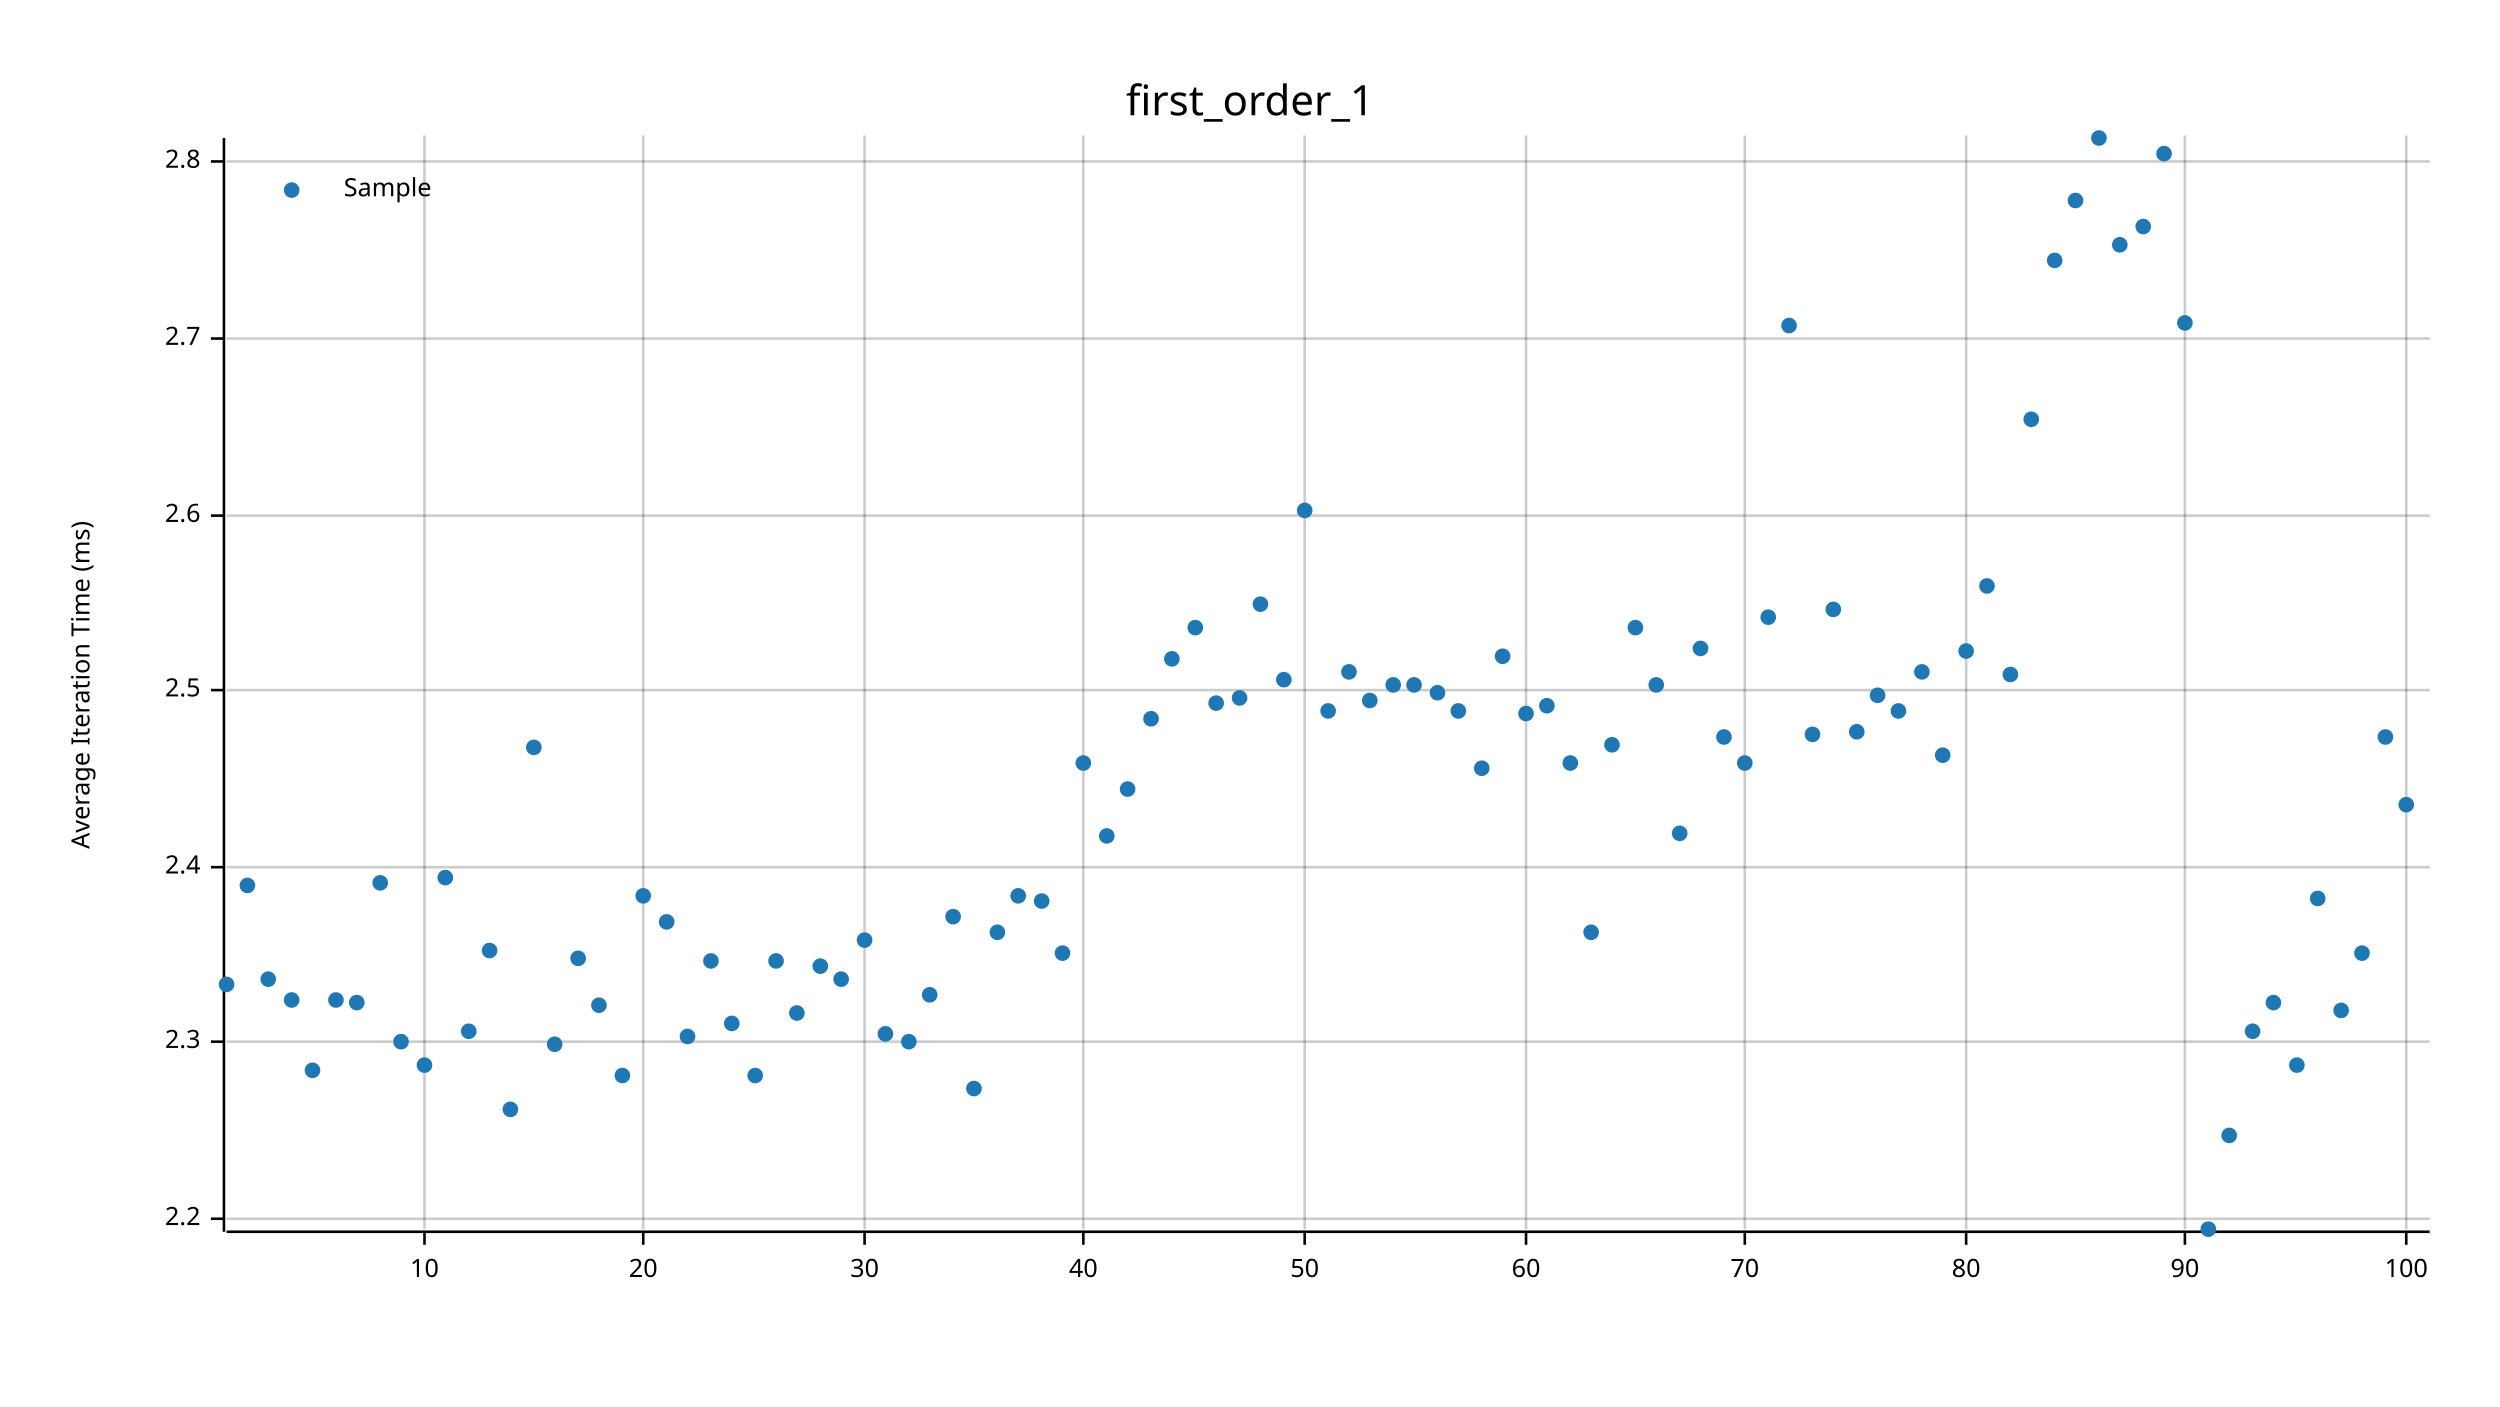
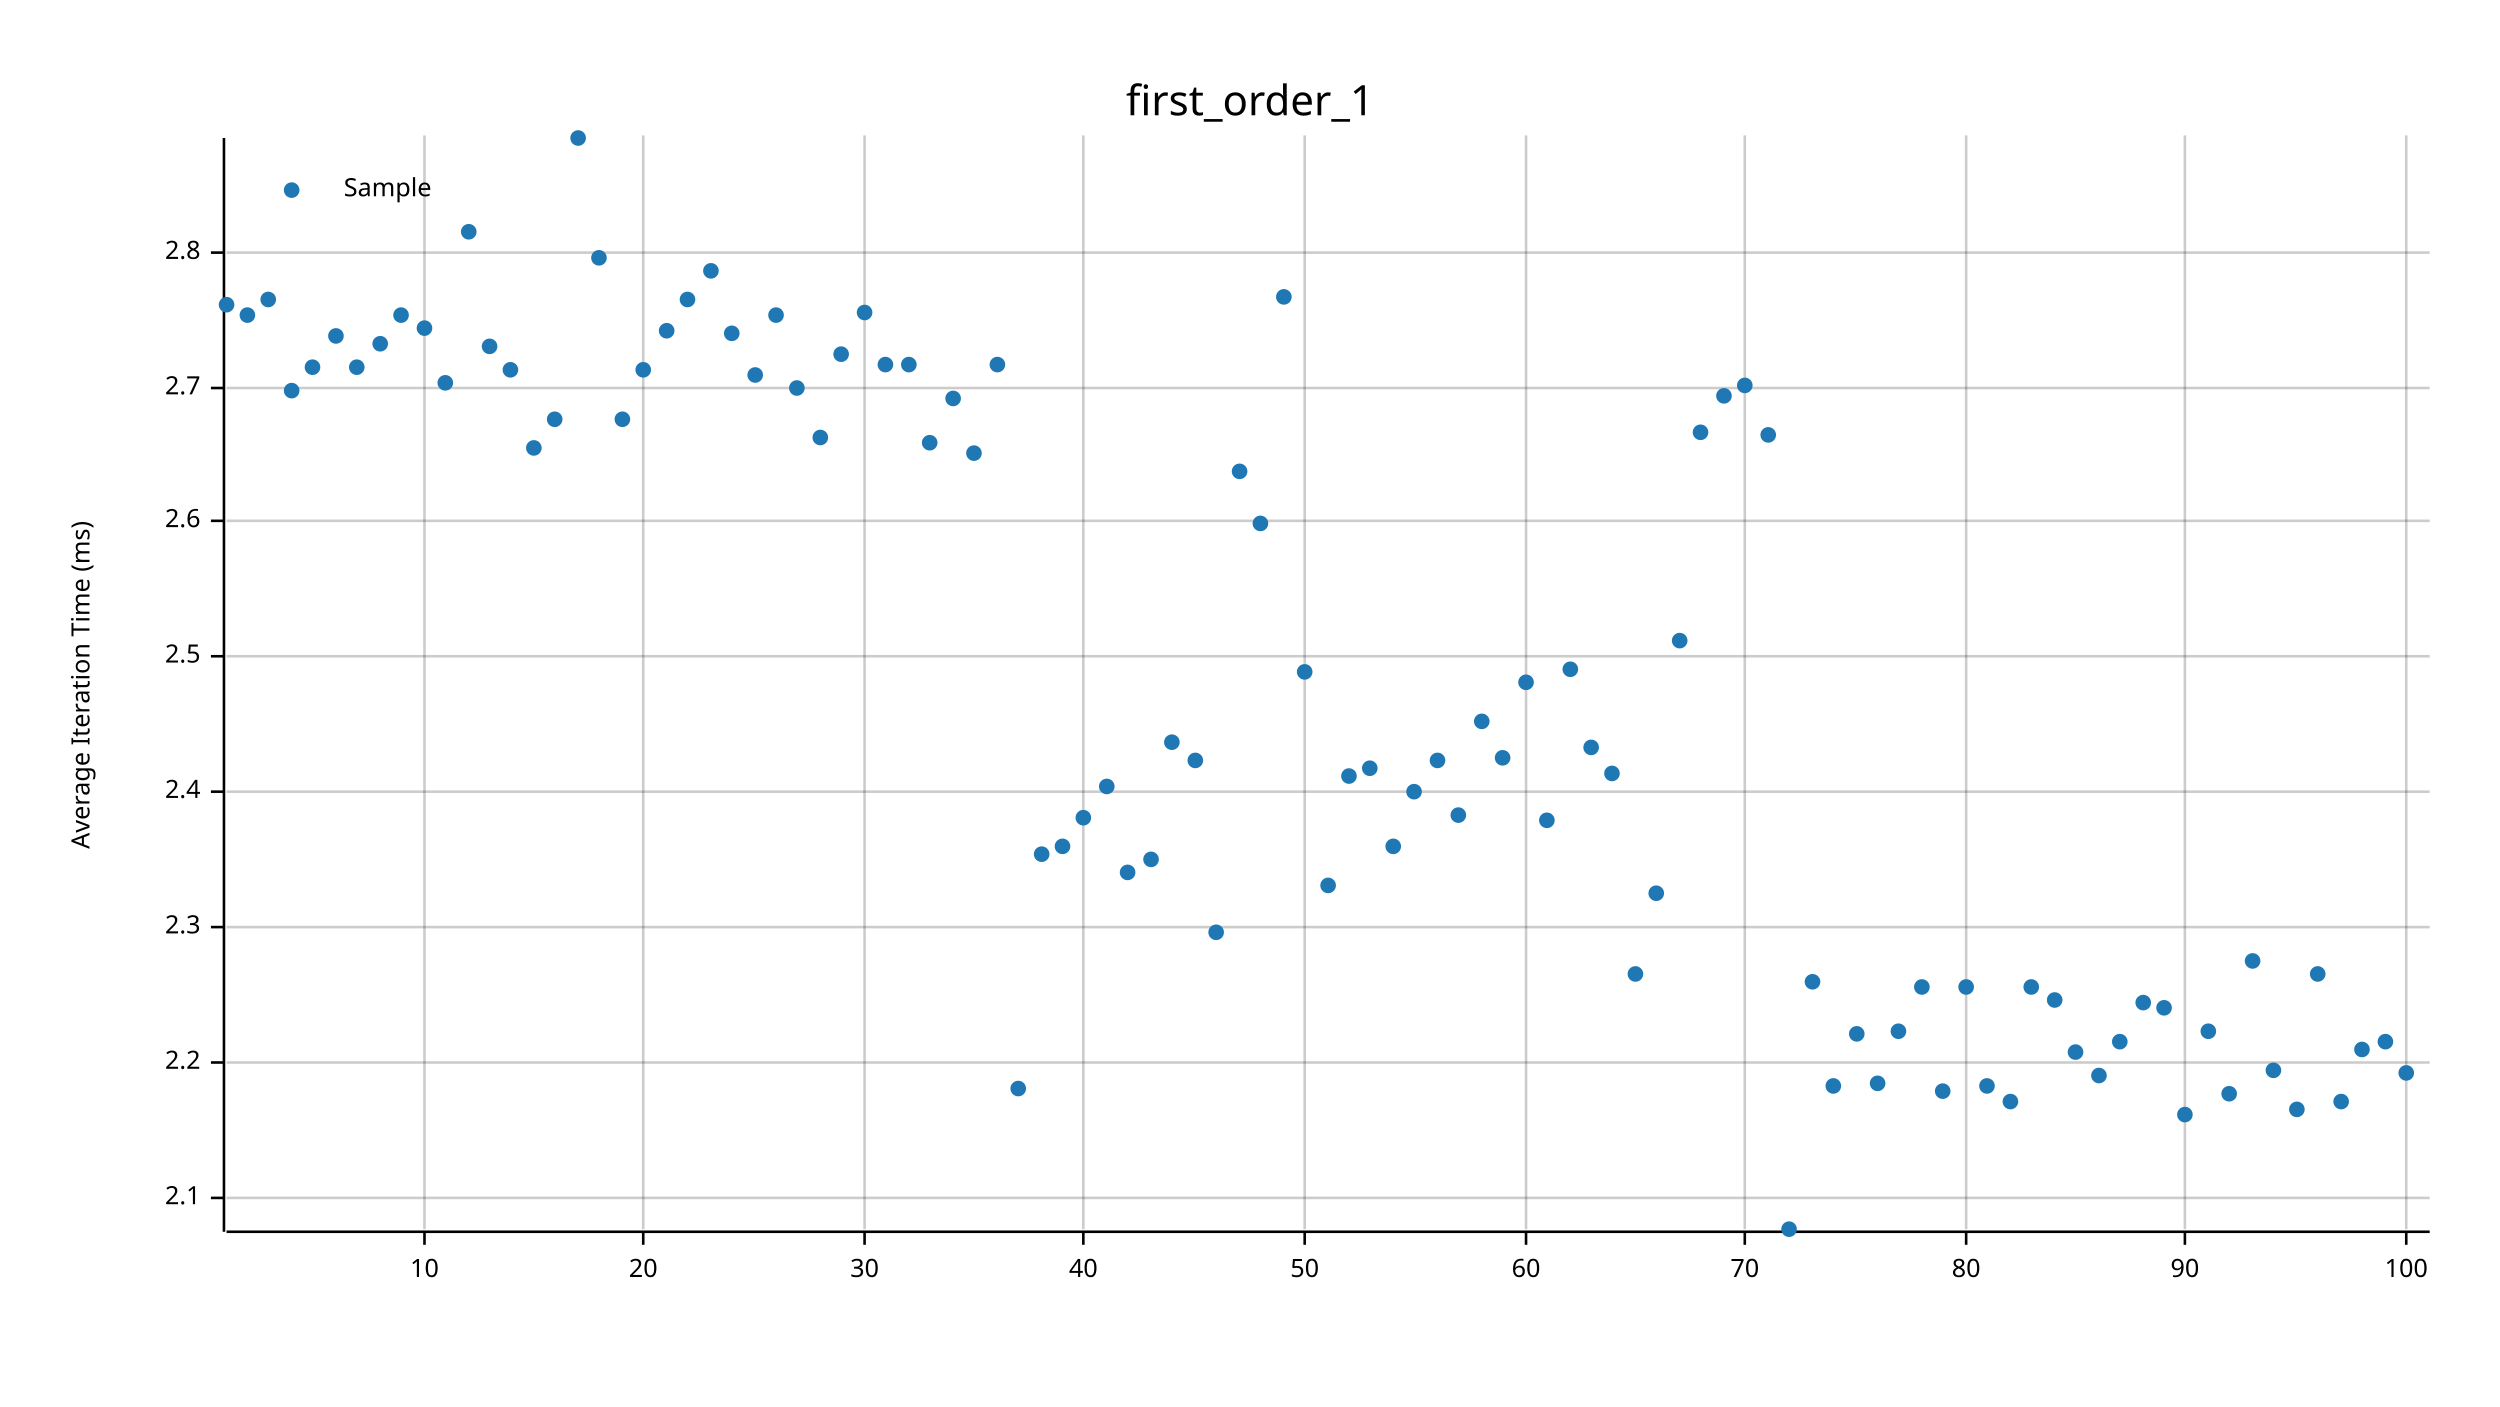
<svg xmlns="http://www.w3.org/2000/svg" width="960" height="540" viewBox="0 0 960 540">
  <text x="480" y="32" dy="0.76em" text-anchor="middle" font-family="sans-serif" font-size="16.129" opacity="1" fill="#000000">
first_order_1
</text>
  <text x="27" y="263" dy="0.76em" text-anchor="middle" font-family="sans-serif" font-size="9.677" opacity="1" fill="#000000" transform="rotate(270, 27, 263)">
Average Iteration Time (ms)
</text>
  <line opacity="0.2" stroke="#000000" stroke-width="1" x1="163" y1="472" x2="163" y2="52" />
  <line opacity="0.2" stroke="#000000" stroke-width="1" x1="247" y1="472" x2="247" y2="52" />
  <line opacity="0.2" stroke="#000000" stroke-width="1" x1="332" y1="472" x2="332" y2="52" />
  <line opacity="0.2" stroke="#000000" stroke-width="1" x1="416" y1="472" x2="416" y2="52" />
  <line opacity="0.2" stroke="#000000" stroke-width="1" x1="501" y1="472" x2="501" y2="52" />
  <line opacity="0.2" stroke="#000000" stroke-width="1" x1="586" y1="472" x2="586" y2="52" />
  <line opacity="0.2" stroke="#000000" stroke-width="1" x1="670" y1="472" x2="670" y2="52" />
  <line opacity="0.2" stroke="#000000" stroke-width="1" x1="755" y1="472" x2="755" y2="52" />
  <line opacity="0.2" stroke="#000000" stroke-width="1" x1="839" y1="472" x2="839" y2="52" />
  <line opacity="0.2" stroke="#000000" stroke-width="1" x1="924" y1="472" x2="924" y2="52" />
-   <line opacity="0.2" stroke="#000000" stroke-width="1" x1="87" y1="468" x2="933" y2="468" />
-   <line opacity="0.2" stroke="#000000" stroke-width="1" x1="87" y1="400" x2="933" y2="400" />
-   <line opacity="0.2" stroke="#000000" stroke-width="1" x1="87" y1="333" x2="933" y2="333" />
-   <line opacity="0.2" stroke="#000000" stroke-width="1" x1="87" y1="265" x2="933" y2="265" />
-   <line opacity="0.2" stroke="#000000" stroke-width="1" x1="87" y1="198" x2="933" y2="198" />
-   <line opacity="0.2" stroke="#000000" stroke-width="1" x1="87" y1="130" x2="933" y2="130" />
-   <line opacity="0.2" stroke="#000000" stroke-width="1" x1="87" y1="62" x2="933" y2="62" />
+   <line opacity="0.2" stroke="#000000" stroke-width="1" x1="87" y1="460" x2="933" y2="460" />
+   <line opacity="0.2" stroke="#000000" stroke-width="1" x1="87" y1="408" x2="933" y2="408" />
+   <line opacity="0.2" stroke="#000000" stroke-width="1" x1="87" y1="356" x2="933" y2="356" />
+   <line opacity="0.2" stroke="#000000" stroke-width="1" x1="87" y1="304" x2="933" y2="304" />
+   <line opacity="0.2" stroke="#000000" stroke-width="1" x1="87" y1="252" x2="933" y2="252" />
+   <line opacity="0.2" stroke="#000000" stroke-width="1" x1="87" y1="200" x2="933" y2="200" />
+   <line opacity="0.2" stroke="#000000" stroke-width="1" x1="87" y1="149" x2="933" y2="149" />
+   <line opacity="0.2" stroke="#000000" stroke-width="1" x1="87" y1="97" x2="933" y2="97" />
  <polyline fill="none" opacity="1" stroke="#000000" stroke-width="1" points="86,53 86,473 " />
-   <text x="77" y="468" dy="0.5ex" text-anchor="end" font-family="sans-serif" font-size="9.677" opacity="1" fill="#000000">
+   <text x="77" y="460" dy="0.5ex" text-anchor="end" font-family="sans-serif" font-size="9.677" opacity="1" fill="#000000">
+ 2.1
+ </text>
+   <polyline fill="none" opacity="1" stroke="#000000" stroke-width="1" points="81,460 86,460 " />
+   <text x="77" y="408" dy="0.5ex" text-anchor="end" font-family="sans-serif" font-size="9.677" opacity="1" fill="#000000">
2.2
</text>
-   <polyline fill="none" opacity="1" stroke="#000000" stroke-width="1" points="81,468 86,468 " />
-   <text x="77" y="400" dy="0.5ex" text-anchor="end" font-family="sans-serif" font-size="9.677" opacity="1" fill="#000000">
+   <polyline fill="none" opacity="1" stroke="#000000" stroke-width="1" points="81,408 86,408 " />
+   <text x="77" y="356" dy="0.5ex" text-anchor="end" font-family="sans-serif" font-size="9.677" opacity="1" fill="#000000">
2.3
</text>
-   <polyline fill="none" opacity="1" stroke="#000000" stroke-width="1" points="81,400 86,400 " />
-   <text x="77" y="333" dy="0.5ex" text-anchor="end" font-family="sans-serif" font-size="9.677" opacity="1" fill="#000000">
+   <polyline fill="none" opacity="1" stroke="#000000" stroke-width="1" points="81,356 86,356 " />
+   <text x="77" y="304" dy="0.5ex" text-anchor="end" font-family="sans-serif" font-size="9.677" opacity="1" fill="#000000">
2.4
</text>
-   <polyline fill="none" opacity="1" stroke="#000000" stroke-width="1" points="81,333 86,333 " />
-   <text x="77" y="265" dy="0.5ex" text-anchor="end" font-family="sans-serif" font-size="9.677" opacity="1" fill="#000000">
+   <polyline fill="none" opacity="1" stroke="#000000" stroke-width="1" points="81,304 86,304 " />
+   <text x="77" y="252" dy="0.5ex" text-anchor="end" font-family="sans-serif" font-size="9.677" opacity="1" fill="#000000">
2.5
</text>
-   <polyline fill="none" opacity="1" stroke="#000000" stroke-width="1" points="81,265 86,265 " />
-   <text x="77" y="198" dy="0.5ex" text-anchor="end" font-family="sans-serif" font-size="9.677" opacity="1" fill="#000000">
+   <polyline fill="none" opacity="1" stroke="#000000" stroke-width="1" points="81,252 86,252 " />
+   <text x="77" y="200" dy="0.5ex" text-anchor="end" font-family="sans-serif" font-size="9.677" opacity="1" fill="#000000">
2.6
</text>
-   <polyline fill="none" opacity="1" stroke="#000000" stroke-width="1" points="81,198 86,198 " />
-   <text x="77" y="130" dy="0.5ex" text-anchor="end" font-family="sans-serif" font-size="9.677" opacity="1" fill="#000000">
+   <polyline fill="none" opacity="1" stroke="#000000" stroke-width="1" points="81,200 86,200 " />
+   <text x="77" y="149" dy="0.5ex" text-anchor="end" font-family="sans-serif" font-size="9.677" opacity="1" fill="#000000">
2.7
</text>
-   <polyline fill="none" opacity="1" stroke="#000000" stroke-width="1" points="81,130 86,130 " />
-   <text x="77" y="62" dy="0.5ex" text-anchor="end" font-family="sans-serif" font-size="9.677" opacity="1" fill="#000000">
+   <polyline fill="none" opacity="1" stroke="#000000" stroke-width="1" points="81,149 86,149 " />
+   <text x="77" y="97" dy="0.5ex" text-anchor="end" font-family="sans-serif" font-size="9.677" opacity="1" fill="#000000">
2.8
</text>
-   <polyline fill="none" opacity="1" stroke="#000000" stroke-width="1" points="81,62 86,62 " />
+   <polyline fill="none" opacity="1" stroke="#000000" stroke-width="1" points="81,97 86,97 " />
  <polyline fill="none" opacity="1" stroke="#000000" stroke-width="1" points="87,473 933,473 " />
  <text x="163" y="483" dy="0.76em" text-anchor="middle" font-family="sans-serif" font-size="9.677" opacity="1" fill="#000000">
10
</text>
  <polyline fill="none" opacity="1" stroke="#000000" stroke-width="1" points="163,473 163,478 " />
  <text x="247" y="483" dy="0.76em" text-anchor="middle" font-family="sans-serif" font-size="9.677" opacity="1" fill="#000000">
20
</text>
  <polyline fill="none" opacity="1" stroke="#000000" stroke-width="1" points="247,473 247,478 " />
  <text x="332" y="483" dy="0.76em" text-anchor="middle" font-family="sans-serif" font-size="9.677" opacity="1" fill="#000000">
30
</text>
  <polyline fill="none" opacity="1" stroke="#000000" stroke-width="1" points="332,473 332,478 " />
  <text x="416" y="483" dy="0.76em" text-anchor="middle" font-family="sans-serif" font-size="9.677" opacity="1" fill="#000000">
40
</text>
  <polyline fill="none" opacity="1" stroke="#000000" stroke-width="1" points="416,473 416,478 " />
  <text x="501" y="483" dy="0.76em" text-anchor="middle" font-family="sans-serif" font-size="9.677" opacity="1" fill="#000000">
50
</text>
  <polyline fill="none" opacity="1" stroke="#000000" stroke-width="1" points="501,473 501,478 " />
  <text x="586" y="483" dy="0.76em" text-anchor="middle" font-family="sans-serif" font-size="9.677" opacity="1" fill="#000000">
60
</text>
  <polyline fill="none" opacity="1" stroke="#000000" stroke-width="1" points="586,473 586,478 " />
  <text x="670" y="483" dy="0.76em" text-anchor="middle" font-family="sans-serif" font-size="9.677" opacity="1" fill="#000000">
70
</text>
  <polyline fill="none" opacity="1" stroke="#000000" stroke-width="1" points="670,473 670,478 " />
  <text x="755" y="483" dy="0.76em" text-anchor="middle" font-family="sans-serif" font-size="9.677" opacity="1" fill="#000000">
80
</text>
  <polyline fill="none" opacity="1" stroke="#000000" stroke-width="1" points="755,473 755,478 " />
  <text x="839" y="483" dy="0.76em" text-anchor="middle" font-family="sans-serif" font-size="9.677" opacity="1" fill="#000000">
90
</text>
  <polyline fill="none" opacity="1" stroke="#000000" stroke-width="1" points="839,473 839,478 " />
  <text x="924" y="483" dy="0.76em" text-anchor="middle" font-family="sans-serif" font-size="9.677" opacity="1" fill="#000000">
100
</text>
  <polyline fill="none" opacity="1" stroke="#000000" stroke-width="1" points="924,473 924,478 " />
-   <circle cx="87" cy="378" r="3" opacity="1" fill="#1F78B4" stroke="none" />
-   <circle cx="95" cy="340" r="3" opacity="1" fill="#1F78B4" stroke="none" />
-   <circle cx="103" cy="376" r="3" opacity="1" fill="#1F78B4" stroke="none" />
-   <circle cx="112" cy="384" r="3" opacity="1" fill="#1F78B4" stroke="none" />
-   <circle cx="120" cy="411" r="3" opacity="1" fill="#1F78B4" stroke="none" />
-   <circle cx="129" cy="384" r="3" opacity="1" fill="#1F78B4" stroke="none" />
-   <circle cx="137" cy="385" r="3" opacity="1" fill="#1F78B4" stroke="none" />
-   <circle cx="146" cy="339" r="3" opacity="1" fill="#1F78B4" stroke="none" />
-   <circle cx="154" cy="400" r="3" opacity="1" fill="#1F78B4" stroke="none" />
-   <circle cx="163" cy="409" r="3" opacity="1" fill="#1F78B4" stroke="none" />
-   <circle cx="171" cy="337" r="3" opacity="1" fill="#1F78B4" stroke="none" />
-   <circle cx="180" cy="396" r="3" opacity="1" fill="#1F78B4" stroke="none" />
-   <circle cx="188" cy="365" r="3" opacity="1" fill="#1F78B4" stroke="none" />
-   <circle cx="196" cy="426" r="3" opacity="1" fill="#1F78B4" stroke="none" />
-   <circle cx="205" cy="287" r="3" opacity="1" fill="#1F78B4" stroke="none" />
-   <circle cx="213" cy="401" r="3" opacity="1" fill="#1F78B4" stroke="none" />
-   <circle cx="222" cy="368" r="3" opacity="1" fill="#1F78B4" stroke="none" />
-   <circle cx="230" cy="386" r="3" opacity="1" fill="#1F78B4" stroke="none" />
-   <circle cx="239" cy="413" r="3" opacity="1" fill="#1F78B4" stroke="none" />
-   <circle cx="247" cy="344" r="3" opacity="1" fill="#1F78B4" stroke="none" />
-   <circle cx="256" cy="354" r="3" opacity="1" fill="#1F78B4" stroke="none" />
-   <circle cx="264" cy="398" r="3" opacity="1" fill="#1F78B4" stroke="none" />
-   <circle cx="273" cy="369" r="3" opacity="1" fill="#1F78B4" stroke="none" />
-   <circle cx="281" cy="393" r="3" opacity="1" fill="#1F78B4" stroke="none" />
-   <circle cx="290" cy="413" r="3" opacity="1" fill="#1F78B4" stroke="none" />
-   <circle cx="298" cy="369" r="3" opacity="1" fill="#1F78B4" stroke="none" />
-   <circle cx="306" cy="389" r="3" opacity="1" fill="#1F78B4" stroke="none" />
-   <circle cx="315" cy="371" r="3" opacity="1" fill="#1F78B4" stroke="none" />
-   <circle cx="323" cy="376" r="3" opacity="1" fill="#1F78B4" stroke="none" />
-   <circle cx="332" cy="361" r="3" opacity="1" fill="#1F78B4" stroke="none" />
-   <circle cx="340" cy="397" r="3" opacity="1" fill="#1F78B4" stroke="none" />
-   <circle cx="349" cy="400" r="3" opacity="1" fill="#1F78B4" stroke="none" />
-   <circle cx="357" cy="382" r="3" opacity="1" fill="#1F78B4" stroke="none" />
-   <circle cx="366" cy="352" r="3" opacity="1" fill="#1F78B4" stroke="none" />
-   <circle cx="374" cy="418" r="3" opacity="1" fill="#1F78B4" stroke="none" />
-   <circle cx="383" cy="358" r="3" opacity="1" fill="#1F78B4" stroke="none" />
-   <circle cx="391" cy="344" r="3" opacity="1" fill="#1F78B4" stroke="none" />
-   <circle cx="400" cy="346" r="3" opacity="1" fill="#1F78B4" stroke="none" />
-   <circle cx="408" cy="366" r="3" opacity="1" fill="#1F78B4" stroke="none" />
-   <circle cx="416" cy="293" r="3" opacity="1" fill="#1F78B4" stroke="none" />
-   <circle cx="425" cy="321" r="3" opacity="1" fill="#1F78B4" stroke="none" />
-   <circle cx="433" cy="303" r="3" opacity="1" fill="#1F78B4" stroke="none" />
-   <circle cx="442" cy="276" r="3" opacity="1" fill="#1F78B4" stroke="none" />
-   <circle cx="450" cy="253" r="3" opacity="1" fill="#1F78B4" stroke="none" />
-   <circle cx="459" cy="241" r="3" opacity="1" fill="#1F78B4" stroke="none" />
-   <circle cx="467" cy="270" r="3" opacity="1" fill="#1F78B4" stroke="none" />
-   <circle cx="476" cy="268" r="3" opacity="1" fill="#1F78B4" stroke="none" />
-   <circle cx="484" cy="232" r="3" opacity="1" fill="#1F78B4" stroke="none" />
-   <circle cx="493" cy="261" r="3" opacity="1" fill="#1F78B4" stroke="none" />
-   <circle cx="501" cy="196" r="3" opacity="1" fill="#1F78B4" stroke="none" />
-   <circle cx="510" cy="273" r="3" opacity="1" fill="#1F78B4" stroke="none" />
-   <circle cx="518" cy="258" r="3" opacity="1" fill="#1F78B4" stroke="none" />
-   <circle cx="526" cy="269" r="3" opacity="1" fill="#1F78B4" stroke="none" />
-   <circle cx="535" cy="263" r="3" opacity="1" fill="#1F78B4" stroke="none" />
-   <circle cx="543" cy="263" r="3" opacity="1" fill="#1F78B4" stroke="none" />
-   <circle cx="552" cy="266" r="3" opacity="1" fill="#1F78B4" stroke="none" />
-   <circle cx="560" cy="273" r="3" opacity="1" fill="#1F78B4" stroke="none" />
-   <circle cx="569" cy="295" r="3" opacity="1" fill="#1F78B4" stroke="none" />
-   <circle cx="577" cy="252" r="3" opacity="1" fill="#1F78B4" stroke="none" />
-   <circle cx="586" cy="274" r="3" opacity="1" fill="#1F78B4" stroke="none" />
-   <circle cx="594" cy="271" r="3" opacity="1" fill="#1F78B4" stroke="none" />
-   <circle cx="603" cy="293" r="3" opacity="1" fill="#1F78B4" stroke="none" />
-   <circle cx="611" cy="358" r="3" opacity="1" fill="#1F78B4" stroke="none" />
-   <circle cx="619" cy="286" r="3" opacity="1" fill="#1F78B4" stroke="none" />
-   <circle cx="628" cy="241" r="3" opacity="1" fill="#1F78B4" stroke="none" />
-   <circle cx="636" cy="263" r="3" opacity="1" fill="#1F78B4" stroke="none" />
-   <circle cx="645" cy="320" r="3" opacity="1" fill="#1F78B4" stroke="none" />
-   <circle cx="653" cy="249" r="3" opacity="1" fill="#1F78B4" stroke="none" />
-   <circle cx="662" cy="283" r="3" opacity="1" fill="#1F78B4" stroke="none" />
-   <circle cx="670" cy="293" r="3" opacity="1" fill="#1F78B4" stroke="none" />
-   <circle cx="679" cy="237" r="3" opacity="1" fill="#1F78B4" stroke="none" />
-   <circle cx="687" cy="125" r="3" opacity="1" fill="#1F78B4" stroke="none" />
-   <circle cx="696" cy="282" r="3" opacity="1" fill="#1F78B4" stroke="none" />
-   <circle cx="704" cy="234" r="3" opacity="1" fill="#1F78B4" stroke="none" />
-   <circle cx="713" cy="281" r="3" opacity="1" fill="#1F78B4" stroke="none" />
-   <circle cx="721" cy="267" r="3" opacity="1" fill="#1F78B4" stroke="none" />
-   <circle cx="729" cy="273" r="3" opacity="1" fill="#1F78B4" stroke="none" />
-   <circle cx="738" cy="258" r="3" opacity="1" fill="#1F78B4" stroke="none" />
-   <circle cx="746" cy="290" r="3" opacity="1" fill="#1F78B4" stroke="none" />
-   <circle cx="755" cy="250" r="3" opacity="1" fill="#1F78B4" stroke="none" />
-   <circle cx="763" cy="225" r="3" opacity="1" fill="#1F78B4" stroke="none" />
-   <circle cx="772" cy="259" r="3" opacity="1" fill="#1F78B4" stroke="none" />
-   <circle cx="780" cy="161" r="3" opacity="1" fill="#1F78B4" stroke="none" />
-   <circle cx="789" cy="100" r="3" opacity="1" fill="#1F78B4" stroke="none" />
-   <circle cx="797" cy="77" r="3" opacity="1" fill="#1F78B4" stroke="none" />
-   <circle cx="806" cy="53" r="3" opacity="1" fill="#1F78B4" stroke="none" />
-   <circle cx="814" cy="94" r="3" opacity="1" fill="#1F78B4" stroke="none" />
-   <circle cx="823" cy="87" r="3" opacity="1" fill="#1F78B4" stroke="none" />
-   <circle cx="831" cy="59" r="3" opacity="1" fill="#1F78B4" stroke="none" />
-   <circle cx="839" cy="124" r="3" opacity="1" fill="#1F78B4" stroke="none" />
-   <circle cx="848" cy="472" r="3" opacity="1" fill="#1F78B4" stroke="none" />
-   <circle cx="856" cy="436" r="3" opacity="1" fill="#1F78B4" stroke="none" />
-   <circle cx="865" cy="396" r="3" opacity="1" fill="#1F78B4" stroke="none" />
-   <circle cx="873" cy="385" r="3" opacity="1" fill="#1F78B4" stroke="none" />
-   <circle cx="882" cy="409" r="3" opacity="1" fill="#1F78B4" stroke="none" />
-   <circle cx="890" cy="345" r="3" opacity="1" fill="#1F78B4" stroke="none" />
-   <circle cx="899" cy="388" r="3" opacity="1" fill="#1F78B4" stroke="none" />
-   <circle cx="907" cy="366" r="3" opacity="1" fill="#1F78B4" stroke="none" />
-   <circle cx="916" cy="283" r="3" opacity="1" fill="#1F78B4" stroke="none" />
-   <circle cx="924" cy="309" r="3" opacity="1" fill="#1F78B4" stroke="none" />
+   <circle cx="87" cy="117" r="3" opacity="1" fill="#1F78B4" stroke="none" />
+   <circle cx="95" cy="121" r="3" opacity="1" fill="#1F78B4" stroke="none" />
+   <circle cx="103" cy="115" r="3" opacity="1" fill="#1F78B4" stroke="none" />
+   <circle cx="112" cy="150" r="3" opacity="1" fill="#1F78B4" stroke="none" />
+   <circle cx="120" cy="141" r="3" opacity="1" fill="#1F78B4" stroke="none" />
+   <circle cx="129" cy="129" r="3" opacity="1" fill="#1F78B4" stroke="none" />
+   <circle cx="137" cy="141" r="3" opacity="1" fill="#1F78B4" stroke="none" />
+   <circle cx="146" cy="132" r="3" opacity="1" fill="#1F78B4" stroke="none" />
+   <circle cx="154" cy="121" r="3" opacity="1" fill="#1F78B4" stroke="none" />
+   <circle cx="163" cy="126" r="3" opacity="1" fill="#1F78B4" stroke="none" />
+   <circle cx="171" cy="147" r="3" opacity="1" fill="#1F78B4" stroke="none" />
+   <circle cx="180" cy="89" r="3" opacity="1" fill="#1F78B4" stroke="none" />
+   <circle cx="188" cy="133" r="3" opacity="1" fill="#1F78B4" stroke="none" />
+   <circle cx="196" cy="142" r="3" opacity="1" fill="#1F78B4" stroke="none" />
+   <circle cx="205" cy="172" r="3" opacity="1" fill="#1F78B4" stroke="none" />
+   <circle cx="213" cy="161" r="3" opacity="1" fill="#1F78B4" stroke="none" />
+   <circle cx="222" cy="53" r="3" opacity="1" fill="#1F78B4" stroke="none" />
+   <circle cx="230" cy="99" r="3" opacity="1" fill="#1F78B4" stroke="none" />
+   <circle cx="239" cy="161" r="3" opacity="1" fill="#1F78B4" stroke="none" />
+   <circle cx="247" cy="142" r="3" opacity="1" fill="#1F78B4" stroke="none" />
+   <circle cx="256" cy="127" r="3" opacity="1" fill="#1F78B4" stroke="none" />
+   <circle cx="264" cy="115" r="3" opacity="1" fill="#1F78B4" stroke="none" />
+   <circle cx="273" cy="104" r="3" opacity="1" fill="#1F78B4" stroke="none" />
+   <circle cx="281" cy="128" r="3" opacity="1" fill="#1F78B4" stroke="none" />
+   <circle cx="290" cy="144" r="3" opacity="1" fill="#1F78B4" stroke="none" />
+   <circle cx="298" cy="121" r="3" opacity="1" fill="#1F78B4" stroke="none" />
+   <circle cx="306" cy="149" r="3" opacity="1" fill="#1F78B4" stroke="none" />
+   <circle cx="315" cy="168" r="3" opacity="1" fill="#1F78B4" stroke="none" />
+   <circle cx="323" cy="136" r="3" opacity="1" fill="#1F78B4" stroke="none" />
+   <circle cx="332" cy="120" r="3" opacity="1" fill="#1F78B4" stroke="none" />
+   <circle cx="340" cy="140" r="3" opacity="1" fill="#1F78B4" stroke="none" />
+   <circle cx="349" cy="140" r="3" opacity="1" fill="#1F78B4" stroke="none" />
+   <circle cx="357" cy="170" r="3" opacity="1" fill="#1F78B4" stroke="none" />
+   <circle cx="366" cy="153" r="3" opacity="1" fill="#1F78B4" stroke="none" />
+   <circle cx="374" cy="174" r="3" opacity="1" fill="#1F78B4" stroke="none" />
+   <circle cx="383" cy="140" r="3" opacity="1" fill="#1F78B4" stroke="none" />
+   <circle cx="391" cy="418" r="3" opacity="1" fill="#1F78B4" stroke="none" />
+   <circle cx="400" cy="328" r="3" opacity="1" fill="#1F78B4" stroke="none" />
+   <circle cx="408" cy="325" r="3" opacity="1" fill="#1F78B4" stroke="none" />
+   <circle cx="416" cy="314" r="3" opacity="1" fill="#1F78B4" stroke="none" />
+   <circle cx="425" cy="302" r="3" opacity="1" fill="#1F78B4" stroke="none" />
+   <circle cx="433" cy="335" r="3" opacity="1" fill="#1F78B4" stroke="none" />
+   <circle cx="442" cy="330" r="3" opacity="1" fill="#1F78B4" stroke="none" />
+   <circle cx="450" cy="285" r="3" opacity="1" fill="#1F78B4" stroke="none" />
+   <circle cx="459" cy="292" r="3" opacity="1" fill="#1F78B4" stroke="none" />
+   <circle cx="467" cy="358" r="3" opacity="1" fill="#1F78B4" stroke="none" />
+   <circle cx="476" cy="181" r="3" opacity="1" fill="#1F78B4" stroke="none" />
+   <circle cx="484" cy="201" r="3" opacity="1" fill="#1F78B4" stroke="none" />
+   <circle cx="493" cy="114" r="3" opacity="1" fill="#1F78B4" stroke="none" />
+   <circle cx="501" cy="258" r="3" opacity="1" fill="#1F78B4" stroke="none" />
+   <circle cx="510" cy="340" r="3" opacity="1" fill="#1F78B4" stroke="none" />
+   <circle cx="518" cy="298" r="3" opacity="1" fill="#1F78B4" stroke="none" />
+   <circle cx="526" cy="295" r="3" opacity="1" fill="#1F78B4" stroke="none" />
+   <circle cx="535" cy="325" r="3" opacity="1" fill="#1F78B4" stroke="none" />
+   <circle cx="543" cy="304" r="3" opacity="1" fill="#1F78B4" stroke="none" />
+   <circle cx="552" cy="292" r="3" opacity="1" fill="#1F78B4" stroke="none" />
+   <circle cx="560" cy="313" r="3" opacity="1" fill="#1F78B4" stroke="none" />
+   <circle cx="569" cy="277" r="3" opacity="1" fill="#1F78B4" stroke="none" />
+   <circle cx="577" cy="291" r="3" opacity="1" fill="#1F78B4" stroke="none" />
+   <circle cx="586" cy="262" r="3" opacity="1" fill="#1F78B4" stroke="none" />
+   <circle cx="594" cy="315" r="3" opacity="1" fill="#1F78B4" stroke="none" />
+   <circle cx="603" cy="257" r="3" opacity="1" fill="#1F78B4" stroke="none" />
+   <circle cx="611" cy="287" r="3" opacity="1" fill="#1F78B4" stroke="none" />
+   <circle cx="619" cy="297" r="3" opacity="1" fill="#1F78B4" stroke="none" />
+   <circle cx="628" cy="374" r="3" opacity="1" fill="#1F78B4" stroke="none" />
+   <circle cx="636" cy="343" r="3" opacity="1" fill="#1F78B4" stroke="none" />
+   <circle cx="645" cy="246" r="3" opacity="1" fill="#1F78B4" stroke="none" />
+   <circle cx="653" cy="166" r="3" opacity="1" fill="#1F78B4" stroke="none" />
+   <circle cx="662" cy="152" r="3" opacity="1" fill="#1F78B4" stroke="none" />
+   <circle cx="670" cy="148" r="3" opacity="1" fill="#1F78B4" stroke="none" />
+   <circle cx="679" cy="167" r="3" opacity="1" fill="#1F78B4" stroke="none" />
+   <circle cx="687" cy="472" r="3" opacity="1" fill="#1F78B4" stroke="none" />
+   <circle cx="696" cy="377" r="3" opacity="1" fill="#1F78B4" stroke="none" />
+   <circle cx="704" cy="417" r="3" opacity="1" fill="#1F78B4" stroke="none" />
+   <circle cx="713" cy="397" r="3" opacity="1" fill="#1F78B4" stroke="none" />
+   <circle cx="721" cy="416" r="3" opacity="1" fill="#1F78B4" stroke="none" />
+   <circle cx="729" cy="396" r="3" opacity="1" fill="#1F78B4" stroke="none" />
+   <circle cx="738" cy="379" r="3" opacity="1" fill="#1F78B4" stroke="none" />
+   <circle cx="746" cy="419" r="3" opacity="1" fill="#1F78B4" stroke="none" />
+   <circle cx="755" cy="379" r="3" opacity="1" fill="#1F78B4" stroke="none" />
+   <circle cx="763" cy="417" r="3" opacity="1" fill="#1F78B4" stroke="none" />
+   <circle cx="772" cy="423" r="3" opacity="1" fill="#1F78B4" stroke="none" />
+   <circle cx="780" cy="379" r="3" opacity="1" fill="#1F78B4" stroke="none" />
+   <circle cx="789" cy="384" r="3" opacity="1" fill="#1F78B4" stroke="none" />
+   <circle cx="797" cy="404" r="3" opacity="1" fill="#1F78B4" stroke="none" />
+   <circle cx="806" cy="413" r="3" opacity="1" fill="#1F78B4" stroke="none" />
+   <circle cx="814" cy="400" r="3" opacity="1" fill="#1F78B4" stroke="none" />
+   <circle cx="823" cy="385" r="3" opacity="1" fill="#1F78B4" stroke="none" />
+   <circle cx="831" cy="387" r="3" opacity="1" fill="#1F78B4" stroke="none" />
+   <circle cx="839" cy="428" r="3" opacity="1" fill="#1F78B4" stroke="none" />
+   <circle cx="848" cy="396" r="3" opacity="1" fill="#1F78B4" stroke="none" />
+   <circle cx="856" cy="420" r="3" opacity="1" fill="#1F78B4" stroke="none" />
+   <circle cx="865" cy="369" r="3" opacity="1" fill="#1F78B4" stroke="none" />
+   <circle cx="873" cy="411" r="3" opacity="1" fill="#1F78B4" stroke="none" />
+   <circle cx="882" cy="426" r="3" opacity="1" fill="#1F78B4" stroke="none" />
+   <circle cx="890" cy="374" r="3" opacity="1" fill="#1F78B4" stroke="none" />
+   <circle cx="899" cy="423" r="3" opacity="1" fill="#1F78B4" stroke="none" />
+   <circle cx="907" cy="403" r="3" opacity="1" fill="#1F78B4" stroke="none" />
+   <circle cx="916" cy="400" r="3" opacity="1" fill="#1F78B4" stroke="none" />
+   <circle cx="924" cy="412" r="3" opacity="1" fill="#1F78B4" stroke="none" />
  <text x="132" y="68" dy="0.76em" text-anchor="start" font-family="sans-serif" font-size="9.677" opacity="1" fill="#000000">
Sample
</text>
  <circle cx="112" cy="73" r="3" opacity="1" fill="#1F78B4" stroke="none" />
</svg>
